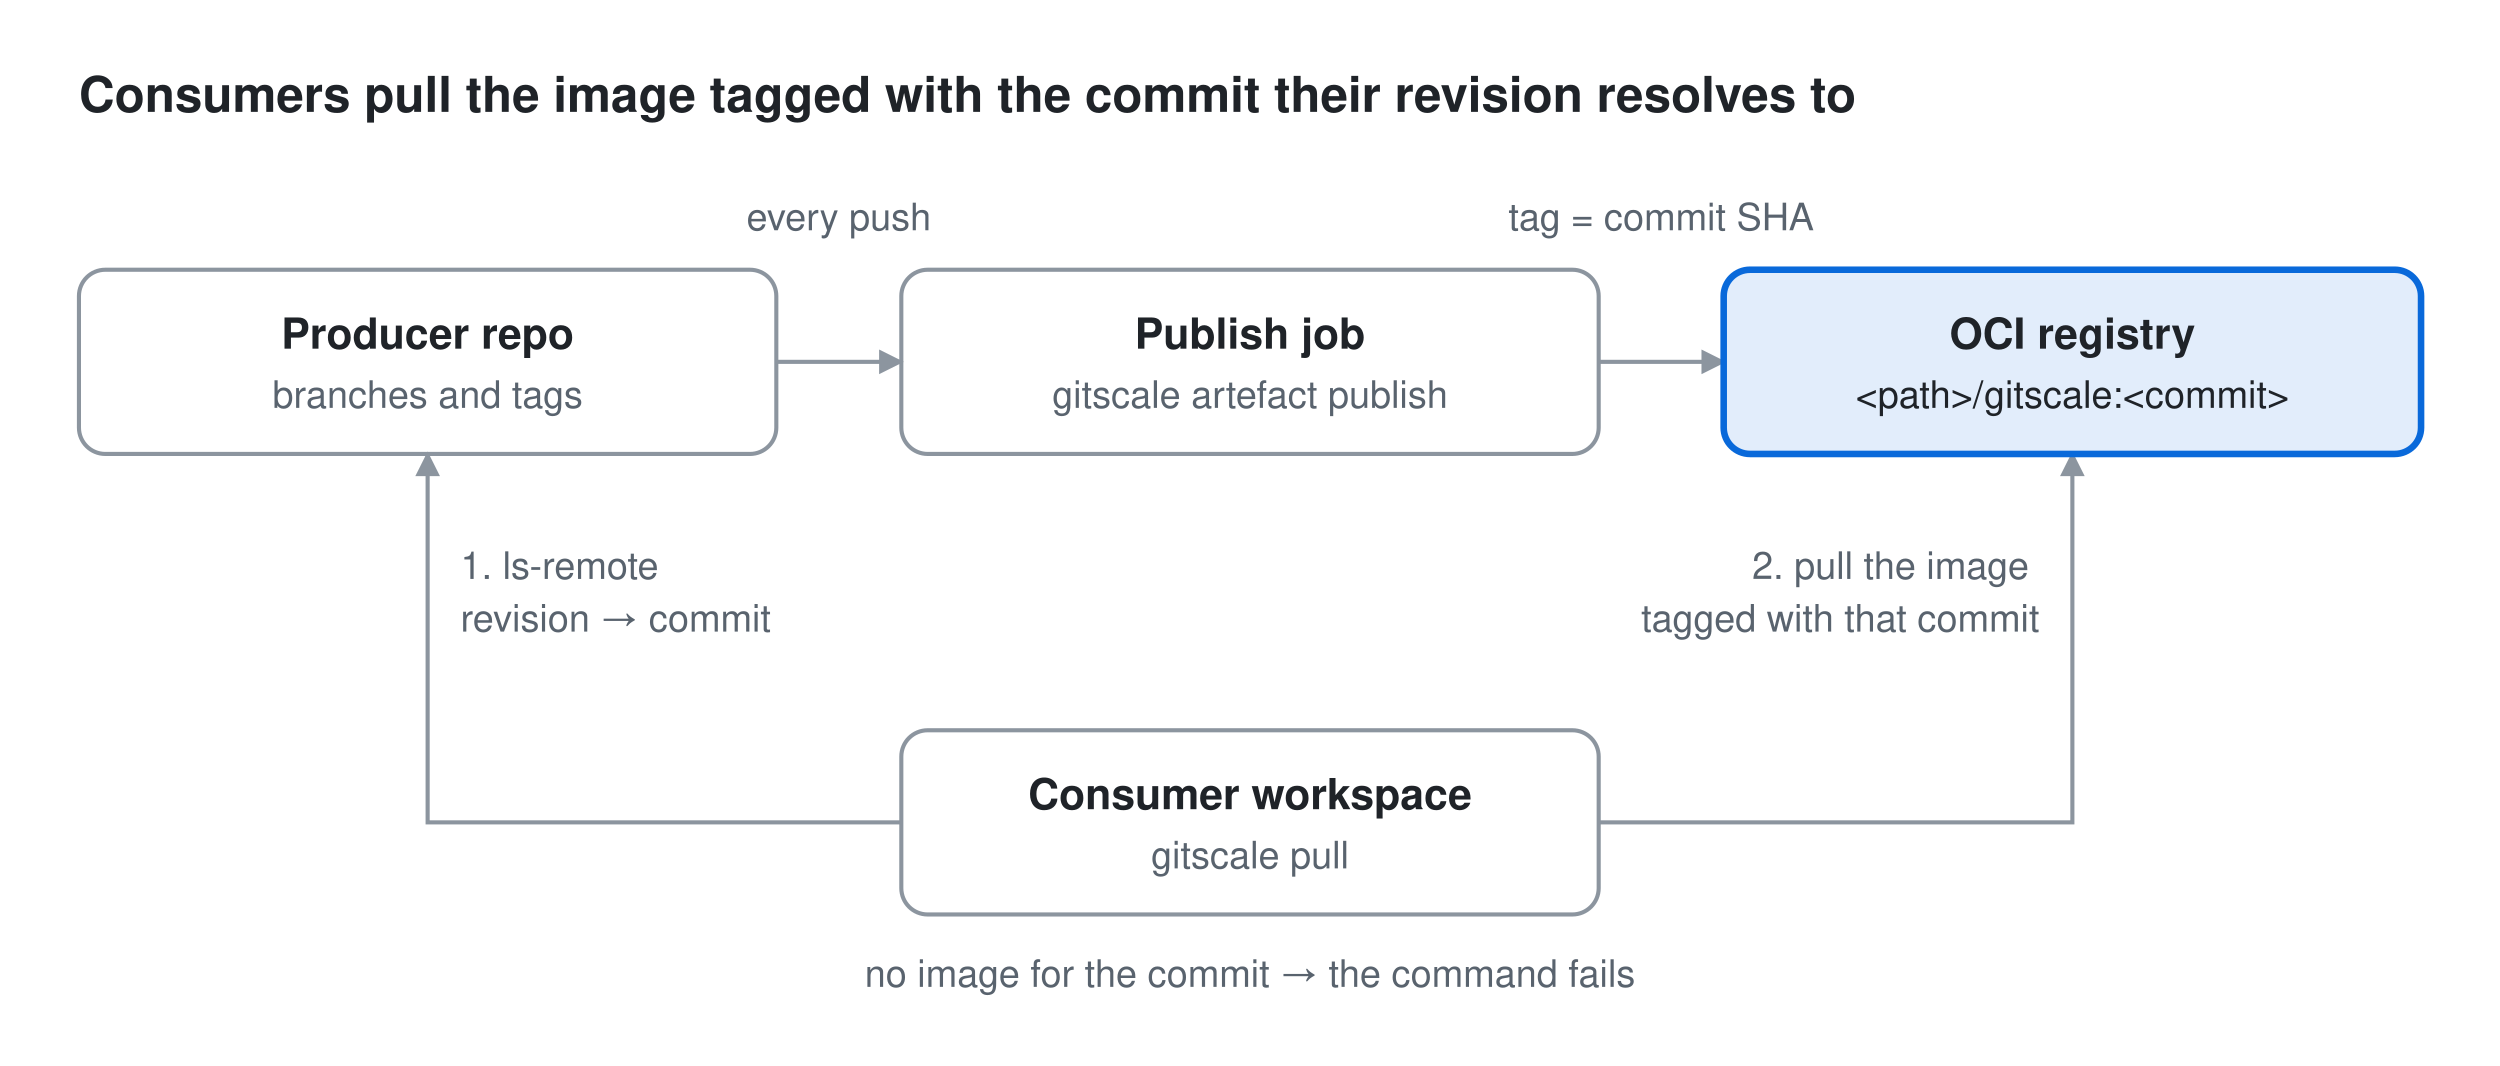
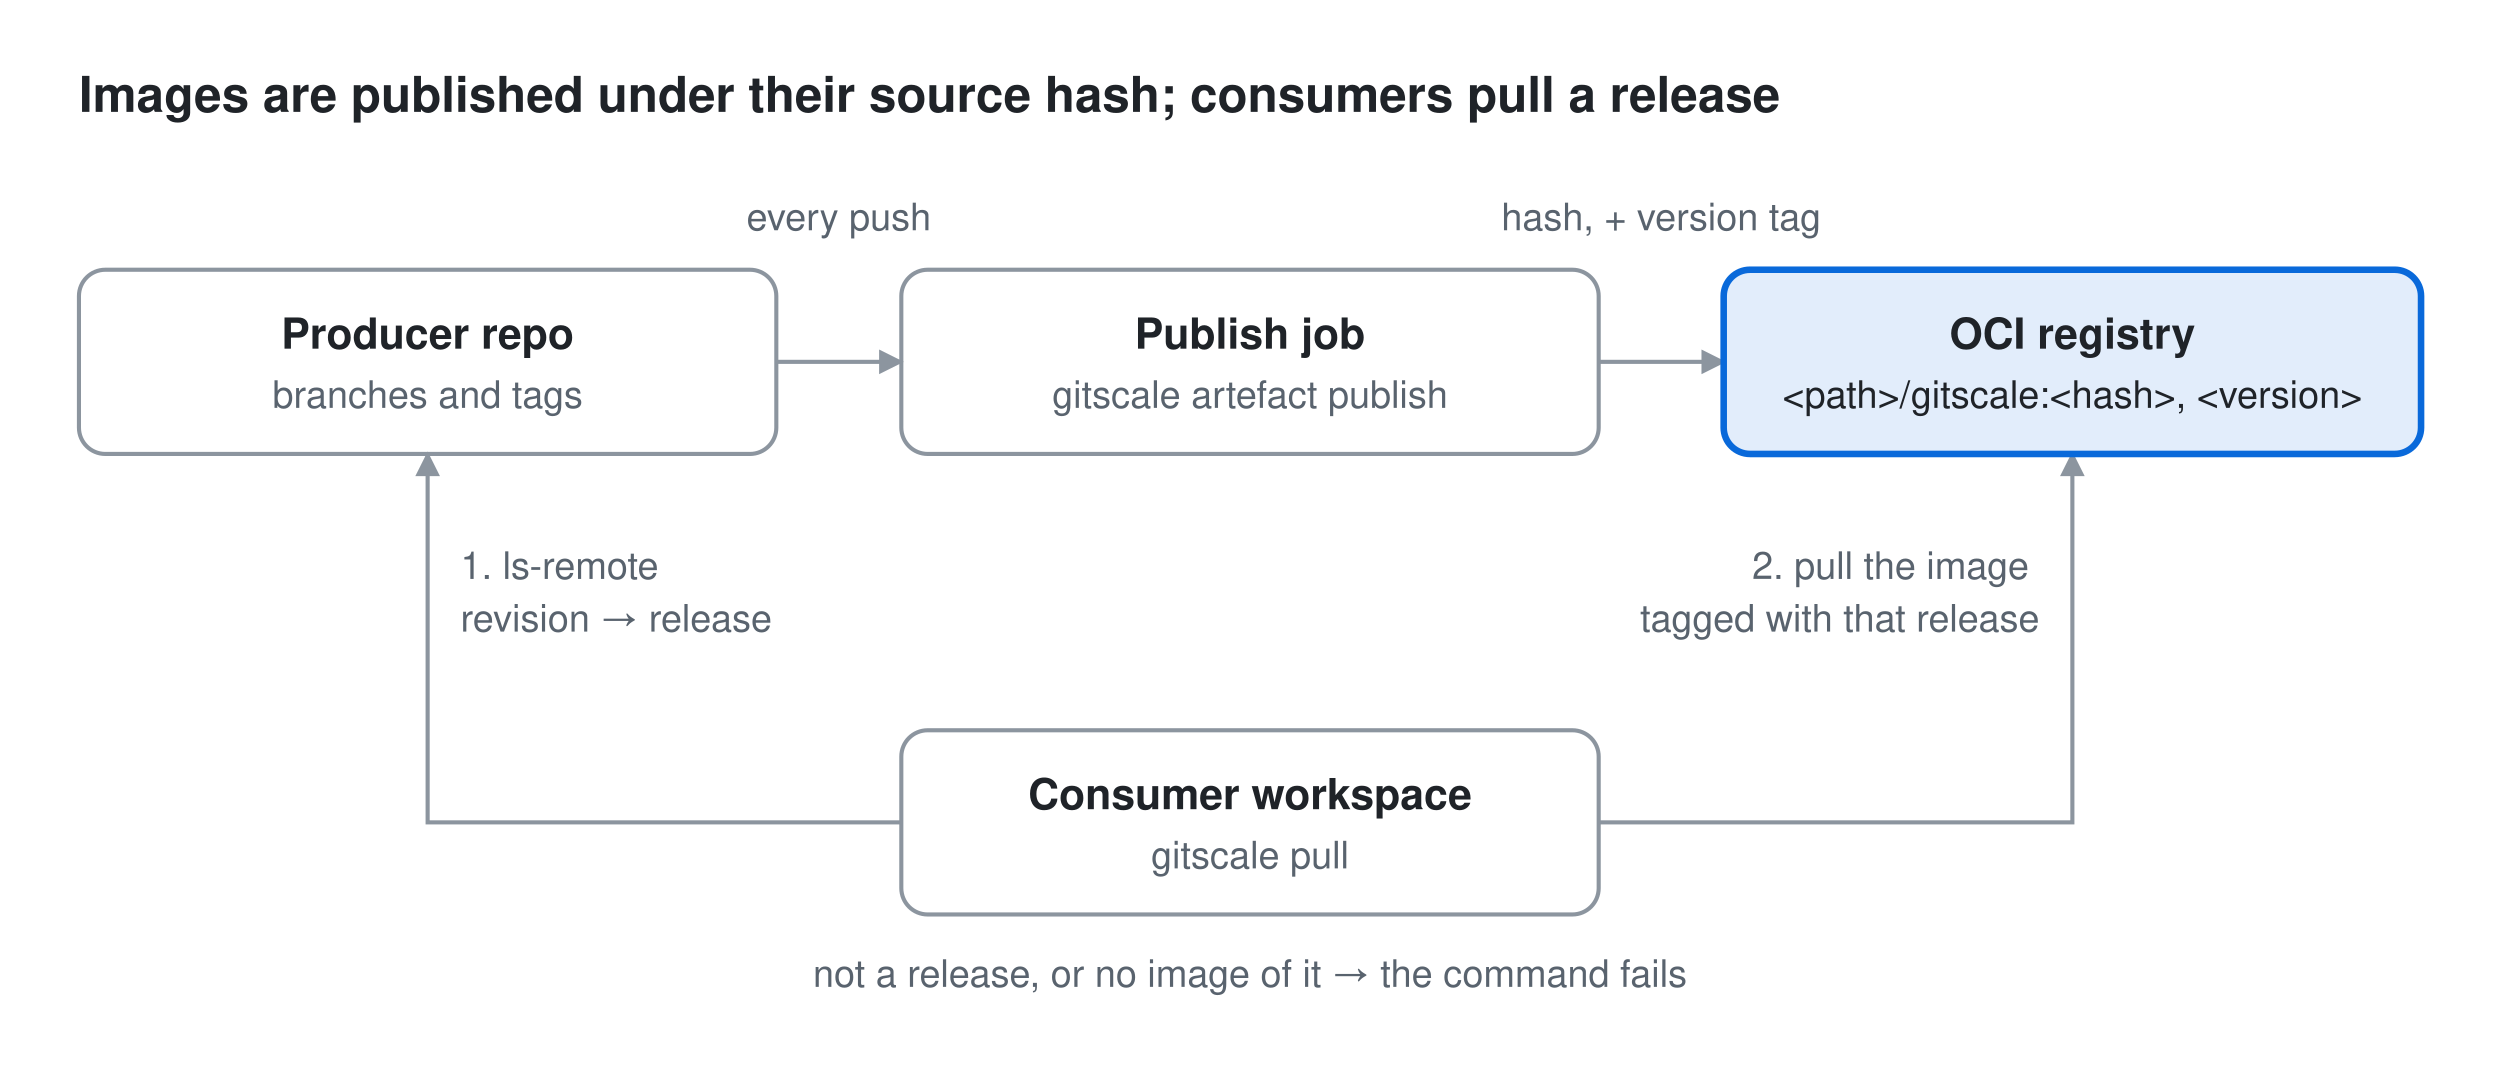
- <svg xmlns="http://www.w3.org/2000/svg" viewBox="0 0 760 324" role="img" aria-label="Consumers pull the image tagged with the commit their revision resolves to" font-family="-apple-system, BlinkMacSystemFont, 'Segoe UI', Helvetica, Arial, sans-serif" font-size="13">
+ <svg xmlns="http://www.w3.org/2000/svg" viewBox="0 0 760 324" role="img" aria-label="Producers publish under the source hash and tag releases; consumers pull a release" font-family="-apple-system, BlinkMacSystemFont, 'Segoe UI', Helvetica, Arial, sans-serif" font-size="13">
  <style>
    .ink { fill: #1f2328; }
    .quiet { fill: #59636e; }
    .edge { stroke: #8c959f; }
    .head { fill: #8c959f; }
    .box { fill: none; stroke: #8c959f; stroke-width: 1.25; }
    .accent { fill: #0969da; fill-opacity: 0.12; stroke: #0969da; stroke-width: 2; }
    @media (prefers-color-scheme: dark) {
      .ink { fill: #e6edf3; }
      .quiet { fill: #9198a1; }
      .edge { stroke: #656c76; }
      .head { fill: #656c76; }
      .box { stroke: #656c76; }
      .accent { fill: #4493f8; fill-opacity: 0.16; stroke: #4493f8; }
    }
  </style>
  <defs>
    <marker id="arrow" viewBox="0 0 10 10" refX="9" refY="5" markerWidth="6" markerHeight="6" orient="auto-start-reverse">
      <path d="M0 0L10 5L0 10z" class="head" />
    </marker>
  </defs>
-   <text x="24" y="34" font-size="15" font-weight="600" class="ink">Consumers pull the image tagged with the commit their revision resolves to</text>
+   <text x="24" y="34" font-size="15" font-weight="600" class="ink">Images are published under their source hash; consumers pull a release</text>
  <g fill="none" stroke-width="1.25" class="edge">
    <path d="M236 110H274" marker-end="url(#arrow)" />
    <path d="M486 110H524" marker-end="url(#arrow)" />
    <path d="M274 250H130V138" marker-end="url(#arrow)" />
    <path d="M486 250H630V138" marker-end="url(#arrow)" />
  </g>
  <rect x="24" y="82" width="212" height="56" rx="8" class="box" />
  <text x="130" y="106" text-anchor="middle" font-weight="600" class="ink">Producer repo</text>
  <text x="130" y="124" text-anchor="middle" font-size="11.5" class="quiet">branches and tags</text>
  <rect x="274" y="82" width="212" height="56" rx="8" class="box" />
  <text x="380" y="106" text-anchor="middle" font-weight="600" class="ink">Publish job</text>
  <text x="380" y="124" text-anchor="middle" font-size="11.5" class="quiet">gitscale artefact publish</text>
  <rect x="524" y="82" width="212" height="56" rx="8" class="accent" />
  <text x="630" y="106" text-anchor="middle" font-weight="600" class="ink">OCI registry</text>
-   <text x="630" y="124" text-anchor="middle" font-size="11.5" class="ink">&lt;path&gt;/gitscale:&lt;commit&gt;</text>
+   <text x="630" y="124" text-anchor="middle" font-size="11.5" class="ink">&lt;path&gt;/gitscale:&lt;hash&gt;, &lt;version&gt;</text>
  <rect x="274" y="222" width="212" height="56" rx="8" class="box" />
  <text x="380" y="246" text-anchor="middle" font-weight="600" class="ink">Consumer workspace</text>
  <text x="380" y="264" text-anchor="middle" font-size="11.5" class="quiet">gitscale pull</text>
  <text x="255" y="70" text-anchor="middle" font-size="11.5" class="quiet">every push</text>
-   <text x="505" y="70" text-anchor="middle" font-size="11.5" class="quiet">tag = commit SHA</text>
+   <text x="505" y="70" text-anchor="middle" font-size="11.5" class="quiet">hash, + version tag</text>
  <text font-size="11.5" class="quiet">
    <tspan x="140" y="176">1. ls-remote</tspan>
-     <tspan x="140" y="192">revision → commit</tspan>
+     <tspan x="140" y="192">revision → release</tspan>
  </text>
  <text font-size="11.5" text-anchor="end" class="quiet">
    <tspan x="620" y="176">2. pull the image</tspan>
-     <tspan x="620" y="192">tagged with that commit</tspan>
+     <tspan x="620" y="192">tagged with that release</tspan>
  </text>
-   <text x="380" y="300" text-anchor="middle" font-size="11.5" class="quiet">no image for the commit → the command fails</text>
+   <text x="380" y="300" text-anchor="middle" font-size="11.5" class="quiet">not a release, or no image of it → the command fails</text>
</svg>
